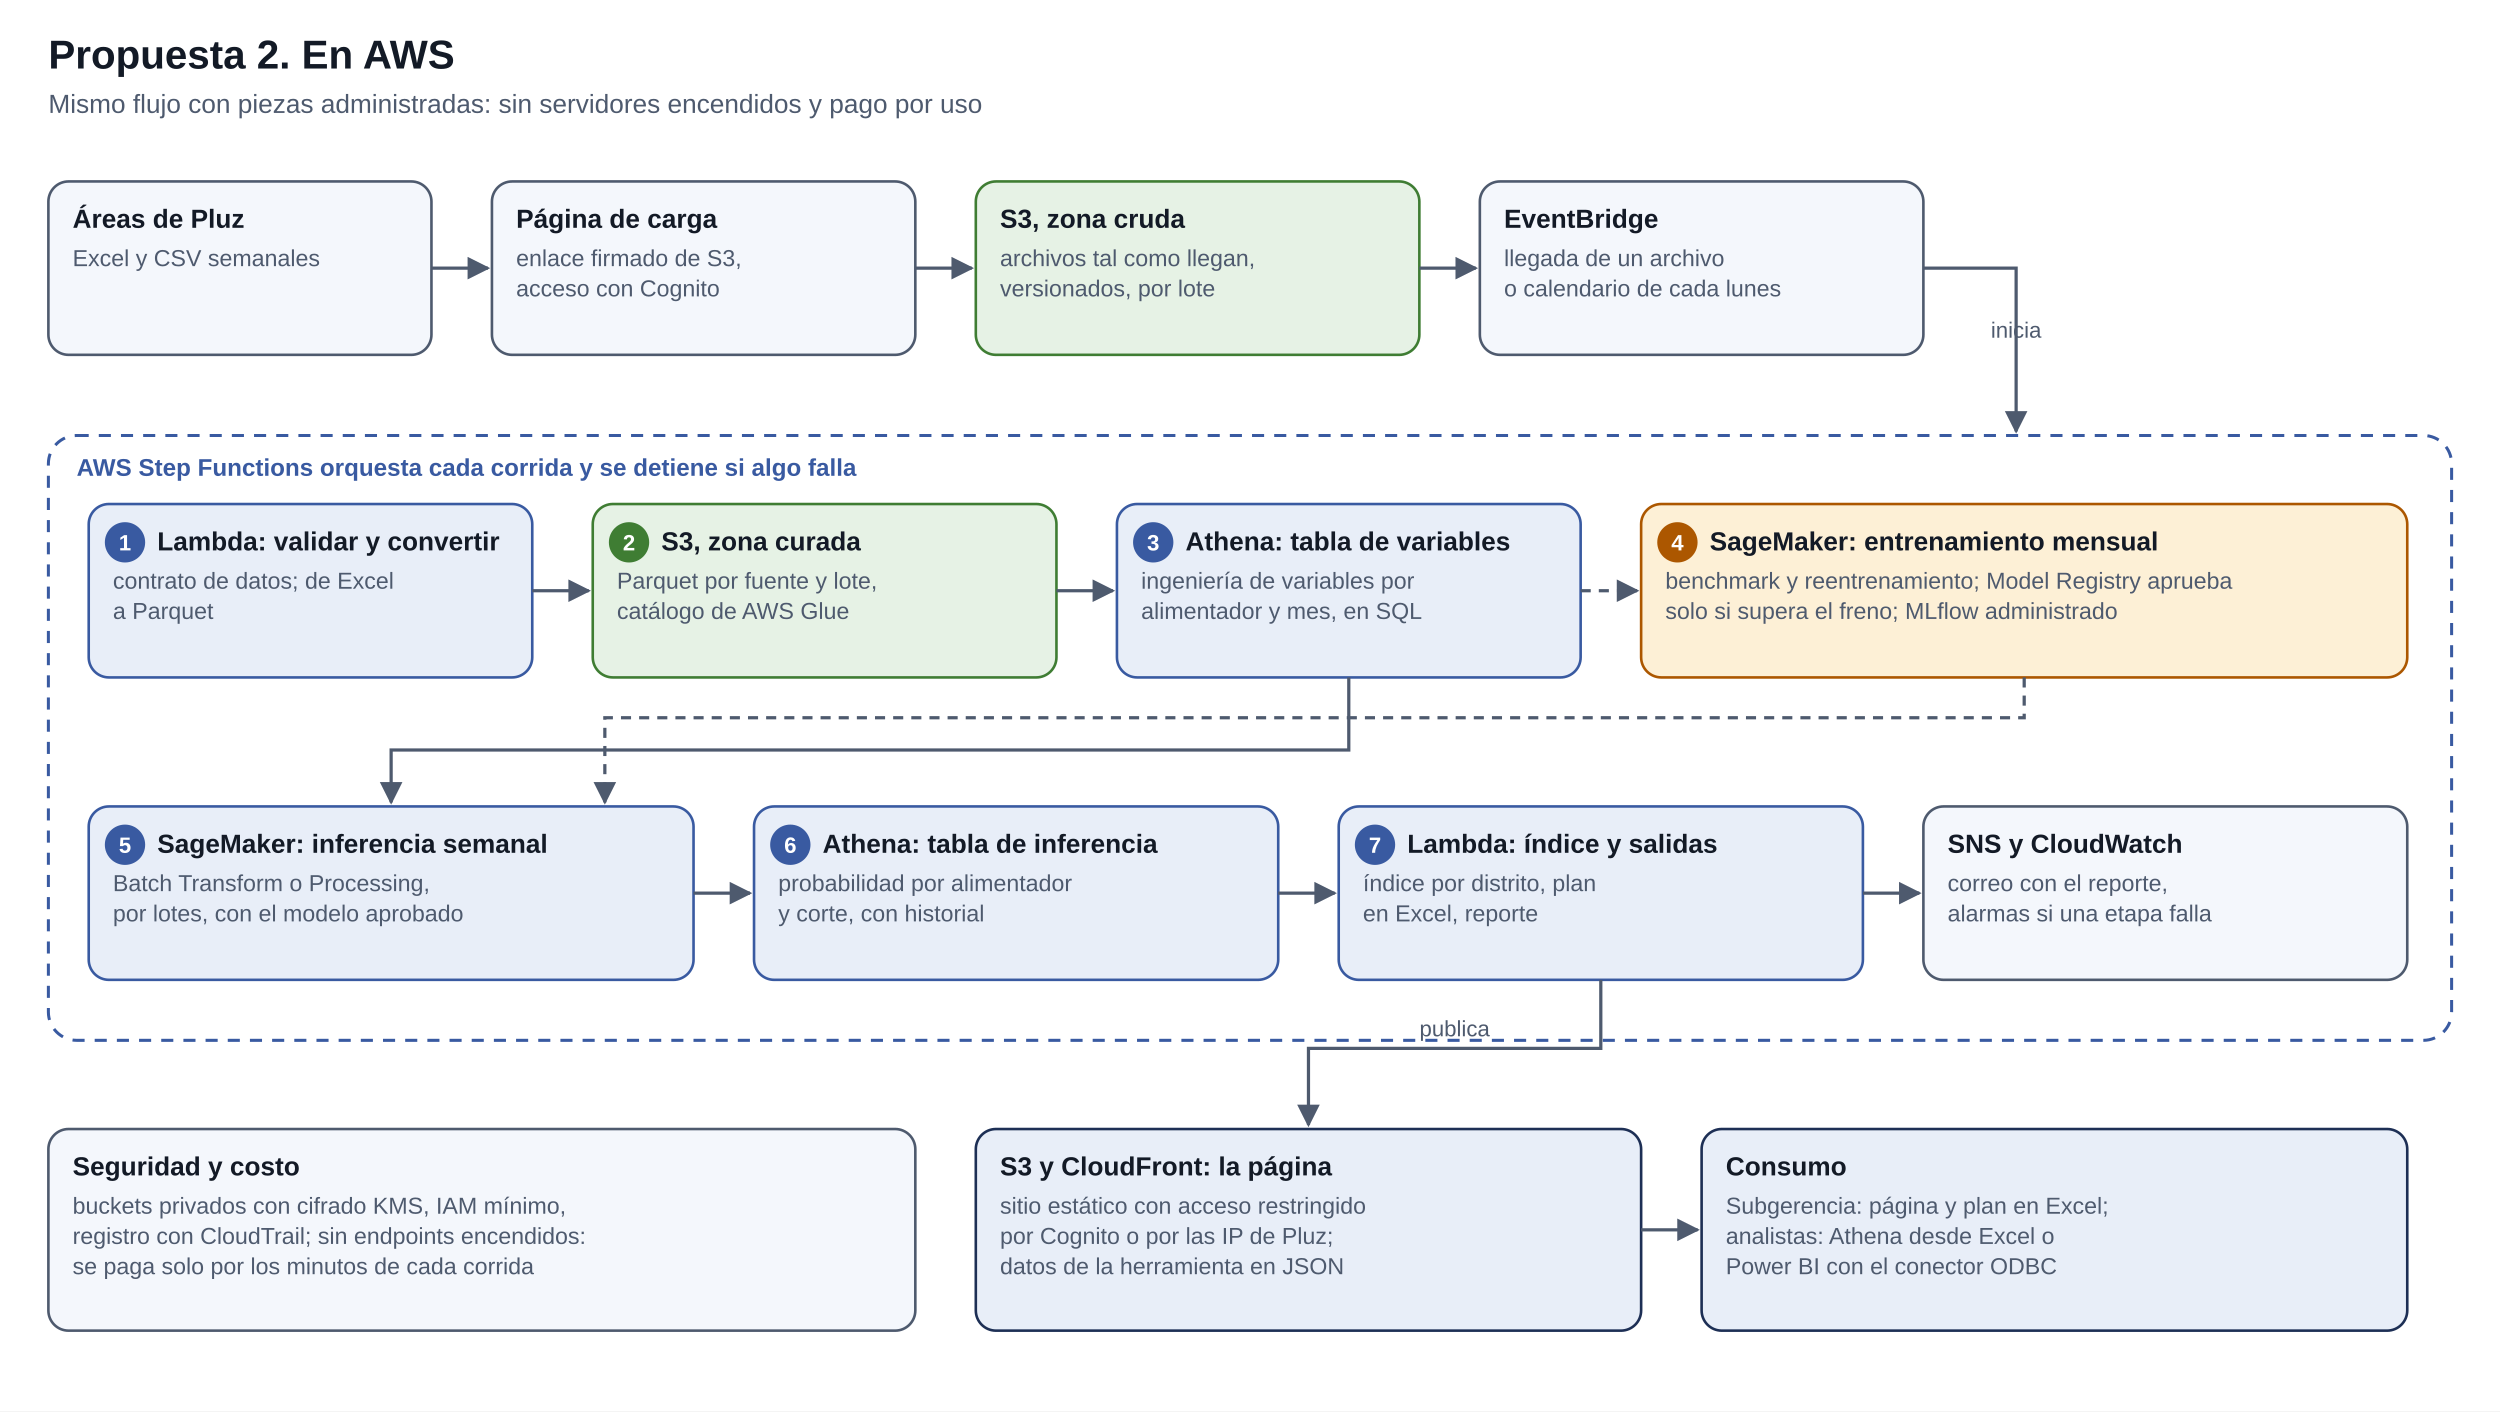
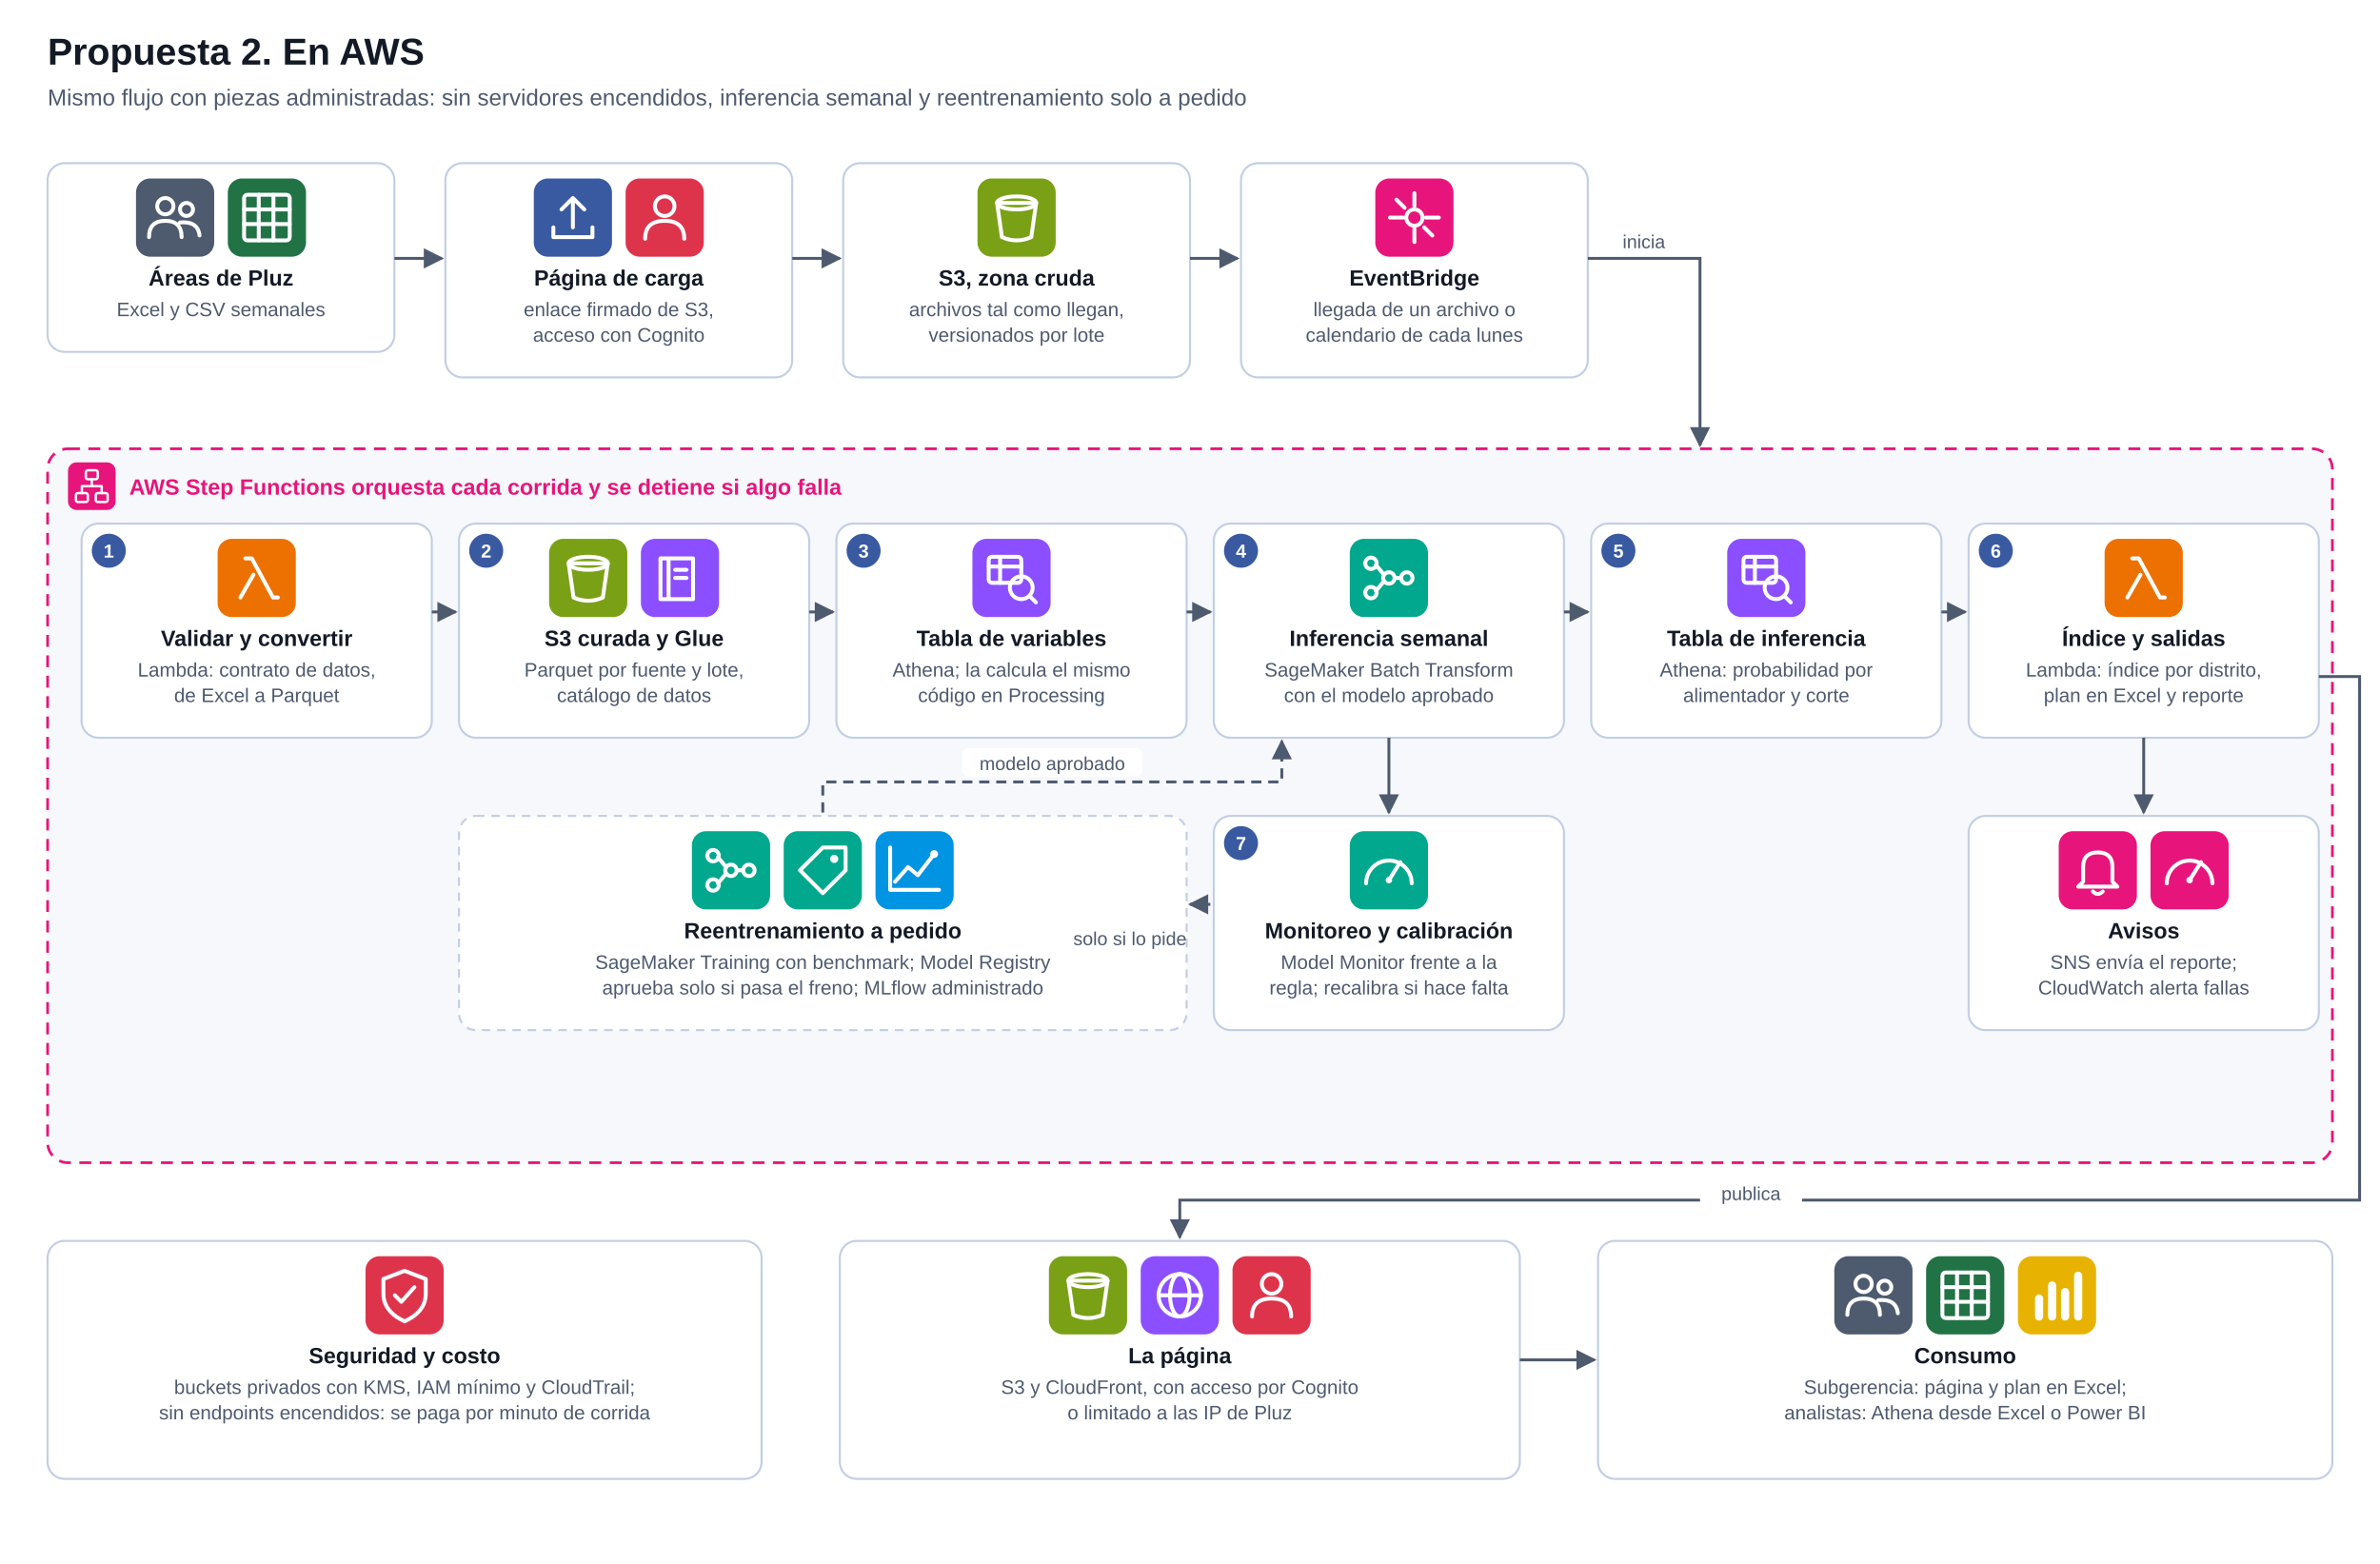
- <svg xmlns="http://www.w3.org/2000/svg" viewBox="0 0 1240 700" width="1240" height="700" font-family="Arial, Helvetica, sans-serif">
+ <svg xmlns="http://www.w3.org/2000/svg" viewBox="0 0 1400 920" width="1400" height="920" font-family="Arial, Helvetica, sans-serif">
  <defs>
    <marker id="punta" viewBox="0 0 10 10" refX="9" refY="5" markerWidth="7" markerHeight="7" orient="auto">
      <path d="M0,0 L10,5 L0,10 z" fill="#4e5a6e" />
    </marker>
  </defs>
-   <rect width="1240" height="700" fill="#ffffff" />
-   <text x="24" y="34" font-size="20" font-weight="700" fill="#131a26">Propuesta 2. En AWS</text>
-   <text x="24" y="56" font-size="13" fill="#4e5a6e">Mismo flujo con piezas administradas: sin servidores encendidos y pago por uso</text>
-   <rect x="24" y="90" width="190" height="86" rx="10" fill="#f4f7fc" stroke="#4e5a6e" stroke-width="1.3" />
-   <text x="36" y="113" font-size="13" font-weight="700" fill="#131a26">Áreas de Pluz</text>
-   <text x="36" y="132" font-size="11.5" fill="#4e5a6e">Excel y CSV semanales</text>
-   <rect x="244" y="90" width="210" height="86" rx="10" fill="#f4f7fc" stroke="#4e5a6e" stroke-width="1.3" />
-   <text x="256" y="113" font-size="13" font-weight="700" fill="#131a26">Página de carga</text>
-   <text x="256" y="132" font-size="11.5" fill="#4e5a6e">enlace firmado de S3,</text>
-   <text x="256" y="147" font-size="11.5" fill="#4e5a6e">acceso con Cognito</text>
-   <rect x="484" y="90" width="220" height="86" rx="10" fill="#e6f2e5" stroke="#3f7d33" stroke-width="1.3" />
-   <text x="496" y="113" font-size="13" font-weight="700" fill="#131a26">S3, zona cruda</text>
-   <text x="496" y="132" font-size="11.5" fill="#4e5a6e">archivos tal como llegan,</text>
-   <text x="496" y="147" font-size="11.5" fill="#4e5a6e">versionados, por lote</text>
-   <rect x="734" y="90" width="220" height="86" rx="10" fill="#f4f7fc" stroke="#4e5a6e" stroke-width="1.3" />
-   <text x="746" y="113" font-size="13" font-weight="700" fill="#131a26">EventBridge</text>
-   <text x="746" y="132" font-size="11.5" fill="#4e5a6e">llegada de un archivo</text>
-   <text x="746" y="147" font-size="11.5" fill="#4e5a6e">o calendario de cada lunes</text>
-   <path d="M214,133 L242,133" fill="none" stroke="#4e5a6e" stroke-width="1.6" marker-end="url(#punta)" />
-   <path d="M454,133 L482,133" fill="none" stroke="#4e5a6e" stroke-width="1.6" marker-end="url(#punta)" />
-   <path d="M704,133 L732,133" fill="none" stroke="#4e5a6e" stroke-width="1.6" marker-end="url(#punta)" />
-   <path d="M954,133 L1000,133 L1000,214" fill="none" stroke="#4e5a6e" stroke-width="1.6" marker-end="url(#punta)" />
-   <text x="1000.0" y="167.5" font-size="11" fill="#4e5a6e" text-anchor="middle" font-style="normal">inicia</text>
-   <rect x="24" y="216" width="1192" height="300" rx="14" fill="none" stroke="#395aa1" stroke-width="1.5" stroke-dasharray="6 5" />
-   <text x="38" y="236" font-size="12" font-weight="700" fill="#395aa1">AWS Step Functions orquesta cada corrida y se detiene si algo falla</text>
-   <rect x="44" y="250" width="220" height="86" rx="10" fill="#e8eef8" stroke="#395aa1" stroke-width="1.3" />
-   <circle cx="62" cy="269" r="10" fill="#395aa1" />
-   <text x="62" y="273" font-size="11" font-weight="700" fill="#fff" text-anchor="middle">1</text>
-   <text x="78" y="273" font-size="13" font-weight="700" fill="#131a26">Lambda: validar y convertir</text>
-   <text x="56" y="292" font-size="11.5" fill="#4e5a6e">contrato de datos; de Excel</text>
-   <text x="56" y="307" font-size="11.5" fill="#4e5a6e">a Parquet</text>
-   <rect x="294" y="250" width="230" height="86" rx="10" fill="#e6f2e5" stroke="#3f7d33" stroke-width="1.3" />
-   <circle cx="312" cy="269" r="10" fill="#3f7d33" />
-   <text x="312" y="273" font-size="11" font-weight="700" fill="#fff" text-anchor="middle">2</text>
-   <text x="328" y="273" font-size="13" font-weight="700" fill="#131a26">S3, zona curada</text>
-   <text x="306" y="292" font-size="11.5" fill="#4e5a6e">Parquet por fuente y lote,</text>
-   <text x="306" y="307" font-size="11.5" fill="#4e5a6e">catálogo de AWS Glue</text>
-   <rect x="554" y="250" width="230" height="86" rx="10" fill="#e8eef8" stroke="#395aa1" stroke-width="1.3" />
-   <circle cx="572" cy="269" r="10" fill="#395aa1" />
-   <text x="572" y="273" font-size="11" font-weight="700" fill="#fff" text-anchor="middle">3</text>
-   <text x="588" y="273" font-size="13" font-weight="700" fill="#131a26">Athena: tabla de variables</text>
-   <text x="566" y="292" font-size="11.5" fill="#4e5a6e">ingeniería de variables por</text>
-   <text x="566" y="307" font-size="11.5" fill="#4e5a6e">alimentador y mes, en SQL</text>
-   <rect x="814" y="250" width="380" height="86" rx="10" fill="#fdf0d6" stroke="#ac5700" stroke-width="1.3" />
-   <circle cx="832" cy="269" r="10" fill="#ac5700" />
-   <text x="832" y="273" font-size="11" font-weight="700" fill="#fff" text-anchor="middle">4</text>
-   <text x="848" y="273" font-size="13" font-weight="700" fill="#131a26">SageMaker: entrenamiento mensual</text>
-   <text x="826" y="292" font-size="11.5" fill="#4e5a6e">benchmark y reentrenamiento; Model Registry aprueba</text>
-   <text x="826" y="307" font-size="11.5" fill="#4e5a6e">solo si supera el freno; MLflow administrado</text>
-   <rect x="44" y="400" width="300" height="86" rx="10" fill="#e8eef8" stroke="#395aa1" stroke-width="1.3" />
-   <circle cx="62" cy="419" r="10" fill="#395aa1" />
-   <text x="62" y="423" font-size="11" font-weight="700" fill="#fff" text-anchor="middle">5</text>
-   <text x="78" y="423" font-size="13" font-weight="700" fill="#131a26">SageMaker: inferencia semanal</text>
-   <text x="56" y="442" font-size="11.5" fill="#4e5a6e">Batch Transform o Processing,</text>
-   <text x="56" y="457" font-size="11.5" fill="#4e5a6e">por lotes, con el modelo aprobado</text>
-   <rect x="374" y="400" width="260" height="86" rx="10" fill="#e8eef8" stroke="#395aa1" stroke-width="1.3" />
-   <circle cx="392" cy="419" r="10" fill="#395aa1" />
-   <text x="392" y="423" font-size="11" font-weight="700" fill="#fff" text-anchor="middle">6</text>
-   <text x="408" y="423" font-size="13" font-weight="700" fill="#131a26">Athena: tabla de inferencia</text>
-   <text x="386" y="442" font-size="11.5" fill="#4e5a6e">probabilidad por alimentador</text>
-   <text x="386" y="457" font-size="11.5" fill="#4e5a6e">y corte, con historial</text>
-   <rect x="664" y="400" width="260" height="86" rx="10" fill="#e8eef8" stroke="#395aa1" stroke-width="1.3" />
-   <circle cx="682" cy="419" r="10" fill="#395aa1" />
-   <text x="682" y="423" font-size="11" font-weight="700" fill="#fff" text-anchor="middle">7</text>
-   <text x="698" y="423" font-size="13" font-weight="700" fill="#131a26">Lambda: índice y salidas</text>
-   <text x="676" y="442" font-size="11.5" fill="#4e5a6e">índice por distrito, plan</text>
-   <text x="676" y="457" font-size="11.5" fill="#4e5a6e">en Excel, reporte</text>
-   <rect x="954" y="400" width="240" height="86" rx="10" fill="#f4f7fc" stroke="#4e5a6e" stroke-width="1.3" />
-   <text x="966" y="423" font-size="13" font-weight="700" fill="#131a26">SNS y CloudWatch</text>
-   <text x="966" y="442" font-size="11.5" fill="#4e5a6e">correo con el reporte,</text>
-   <text x="966" y="457" font-size="11.5" fill="#4e5a6e">alarmas si una etapa falla</text>
-   <path d="M264,293 L292,293" fill="none" stroke="#4e5a6e" stroke-width="1.6" marker-end="url(#punta)" />
-   <path d="M524,293 L552,293" fill="none" stroke="#4e5a6e" stroke-width="1.6" marker-end="url(#punta)" />
-   <path d="M784,293 L812,293" fill="none" stroke="#4e5a6e" stroke-width="1.6" stroke-dasharray="5 4" marker-end="url(#punta)" />
-   <path d="M669,336 L669,372 L194,372 L194,398" fill="none" stroke="#4e5a6e" stroke-width="1.6" marker-end="url(#punta)" />
-   <path d="M1004,336 L1004,356 L300,356 L300,398" fill="none" stroke="#4e5a6e" stroke-width="1.6" stroke-dasharray="5 4" marker-end="url(#punta)" />
-   <path d="M344,443 L372,443" fill="none" stroke="#4e5a6e" stroke-width="1.6" marker-end="url(#punta)" />
-   <path d="M634,443 L662,443" fill="none" stroke="#4e5a6e" stroke-width="1.6" marker-end="url(#punta)" />
-   <path d="M924,443 L952,443" fill="none" stroke="#4e5a6e" stroke-width="1.6" marker-end="url(#punta)" />
-   <rect x="484" y="560" width="330" height="100" rx="10" fill="#e8eef8" stroke="#1d2f55" stroke-width="1.3" />
-   <text x="496" y="583" font-size="13" font-weight="700" fill="#131a26">S3 y CloudFront: la página</text>
-   <text x="496" y="602" font-size="11.5" fill="#4e5a6e">sitio estático con acceso restringido</text>
-   <text x="496" y="617" font-size="11.5" fill="#4e5a6e">por Cognito o por las IP de Pluz;</text>
-   <text x="496" y="632" font-size="11.5" fill="#4e5a6e">datos de la herramienta en JSON</text>
-   <rect x="844" y="560" width="350" height="100" rx="10" fill="#e8eef8" stroke="#1d2f55" stroke-width="1.3" />
-   <text x="856" y="583" font-size="13" font-weight="700" fill="#131a26">Consumo</text>
-   <text x="856" y="602" font-size="11.5" fill="#4e5a6e">Subgerencia: página y plan en Excel;</text>
-   <text x="856" y="617" font-size="11.5" fill="#4e5a6e">analistas: Athena desde Excel o</text>
-   <text x="856" y="632" font-size="11.5" fill="#4e5a6e">Power BI con el conector ODBC</text>
-   <rect x="24" y="560" width="430" height="100" rx="10" fill="#f4f7fc" stroke="#4e5a6e" stroke-width="1.3" />
-   <text x="36" y="583" font-size="13" font-weight="700" fill="#131a26">Seguridad y costo</text>
-   <text x="36" y="602" font-size="11.5" fill="#4e5a6e">buckets privados con cifrado KMS, IAM mínimo,</text>
-   <text x="36" y="617" font-size="11.5" fill="#4e5a6e">registro con CloudTrail; sin endpoints encendidos:</text>
-   <text x="36" y="632" font-size="11.5" fill="#4e5a6e">se paga solo por los minutos de cada corrida</text>
-   <path d="M794,486 L794,520 L649,520 L649,558" fill="none" stroke="#4e5a6e" stroke-width="1.6" marker-end="url(#punta)" />
-   <text x="721.5" y="514.0" font-size="11" fill="#4e5a6e" text-anchor="middle" font-style="normal">publica</text>
-   <path d="M814,610 L842,610" fill="none" stroke="#4e5a6e" stroke-width="1.6" marker-end="url(#punta)" />
+   <rect width="1400" height="920" fill="#ffffff" />
+   <text x="28" y="38" font-size="22" font-weight="700" fill="#131a26">Propuesta 2. En AWS</text>
+   <text x="28" y="62" font-size="13.5" fill="#4e5a6e">Mismo flujo con piezas administradas: sin servidores encendidos, inferencia semanal y reentrenamiento solo a pedido</text>
+   <rect x="28" y="96" width="204" height="111" rx="10" fill="#fff" stroke="#c2cee2" stroke-width="1.2" />
+   <g transform="translate(80.0,105.0)">
+     <rect width="46" height="46" rx="8.28" fill="#4e5a6e" />
+     <g transform="scale(0.9583333)">
+       <circle cx="18" cy="17" r="5" fill="none" stroke="#fff" stroke-width="2.4" stroke-linecap="round" stroke-linejoin="round" />
+       <circle cx="31" cy="19" r="4" fill="none" stroke="#fff" stroke-width="2.4" stroke-linecap="round" stroke-linejoin="round" />
+       <path d="M8 36 Q8 26 18 26 Q28 26 28 36 M27 27 Q38 26 39 35" fill="none" stroke="#fff" stroke-width="2.4" stroke-linecap="round" stroke-linejoin="round" />
+     </g>
+   </g>
+   <g transform="translate(134.0,105.0)">
+     <rect width="46" height="46" rx="8.28" fill="#217346" />
+     <g transform="scale(0.9583333)">
+       <rect x="10" y="10" width="28" height="28" rx="2" fill="none" stroke="#fff" stroke-width="2.4" stroke-linecap="round" stroke-linejoin="round" />
+       <path d="M10 19 H38 M10 28 H38 M19 10 V38 M28 10 V38" fill="none" stroke="#fff" stroke-width="2.4" stroke-linecap="round" stroke-linejoin="round" />
+     </g>
+   </g>
+   <text x="130.0" y="168" font-size="13" font-weight="700" fill="#131a26" text-anchor="middle">Áreas de Pluz</text>
+   <text x="130.0" y="186" font-size="11.5" fill="#4e5a6e" text-anchor="middle">Excel y CSV semanales</text>
+   <rect x="262" y="96" width="204" height="126" rx="10" fill="#fff" stroke="#c2cee2" stroke-width="1.2" />
+   <g transform="translate(314.0,105.0)">
+     <rect width="46" height="46" rx="8.28" fill="#395aa1" />
+     <g transform="scale(0.9583333)">
+       <path d="M12 30 V36 H36 V30 M24 30 V12 M17 19 L24 12 L31 19" fill="none" stroke="#fff" stroke-width="2.4" stroke-linecap="round" stroke-linejoin="round" />
+     </g>
+   </g>
+   <g transform="translate(368.0,105.0)">
+     <rect width="46" height="46" rx="8.28" fill="#DD344C" />
+     <g transform="scale(0.9583333)">
+       <circle cx="24" cy="17" r="6" fill="none" stroke="#fff" stroke-width="2.4" stroke-linecap="round" stroke-linejoin="round" />
+       <path d="M12 37 Q12 26 24 26 Q36 26 36 37" fill="none" stroke="#fff" stroke-width="2.4" stroke-linecap="round" stroke-linejoin="round" />
+     </g>
+   </g>
+   <text x="364.0" y="168" font-size="13" font-weight="700" fill="#131a26" text-anchor="middle">Página de carga</text>
+   <text x="364.0" y="186" font-size="11.5" fill="#4e5a6e" text-anchor="middle">enlace firmado de S3,</text>
+   <text x="364.0" y="201" font-size="11.5" fill="#4e5a6e" text-anchor="middle">acceso con Cognito</text>
+   <rect x="496" y="96" width="204" height="126" rx="10" fill="#fff" stroke="#c2cee2" stroke-width="1.2" />
+   <g transform="translate(575.0,105.0)">
+     <rect width="46" height="46" rx="8.28" fill="#7AA116" />
+     <g transform="scale(0.9583333)">
+       <path d="M12 15 L36 15 L33 36 Q24 40 15 36 Z" fill="none" stroke="#fff" stroke-width="2.4" stroke-linecap="round" stroke-linejoin="round" />
+       <ellipse cx="24" cy="15" rx="12" ry="4" fill="none" stroke="#fff" stroke-width="2.4" stroke-linecap="round" stroke-linejoin="round" />
+     </g>
+   </g>
+   <text x="598.0" y="168" font-size="13" font-weight="700" fill="#131a26" text-anchor="middle">S3, zona cruda</text>
+   <text x="598.0" y="186" font-size="11.5" fill="#4e5a6e" text-anchor="middle">archivos tal como llegan,</text>
+   <text x="598.0" y="201" font-size="11.5" fill="#4e5a6e" text-anchor="middle">versionados por lote</text>
+   <rect x="730" y="96" width="204" height="126" rx="10" fill="#fff" stroke="#c2cee2" stroke-width="1.2" />
+   <g transform="translate(809.0,105.0)">
+     <rect width="46" height="46" rx="8.28" fill="#E7157B" />
+     <g transform="scale(0.9583333)">
+       <circle cx="24" cy="24" r="5" fill="none" stroke="#fff" stroke-width="2.4" stroke-linecap="round" stroke-linejoin="round" />
+       <path d="M24 9 V17 M24 31 V39 M9 24 H17 M31 24 H39 M13 13 L18 18 M35 35 L30 30" fill="none" stroke="#fff" stroke-width="2.4" stroke-linecap="round" stroke-linejoin="round" />
+     </g>
+   </g>
+   <text x="832.0" y="168" font-size="13" font-weight="700" fill="#131a26" text-anchor="middle">EventBridge</text>
+   <text x="832.0" y="186" font-size="11.5" fill="#4e5a6e" text-anchor="middle">llegada de un archivo o</text>
+   <text x="832.0" y="201" font-size="11.5" fill="#4e5a6e" text-anchor="middle">calendario de cada lunes</text>
+   <path d="M232,152 L260,152" fill="none" stroke="#4e5a6e" stroke-width="1.7" marker-end="url(#punta)" />
+   <path d="M466,152 L494,152" fill="none" stroke="#4e5a6e" stroke-width="1.7" marker-end="url(#punta)" />
+   <path d="M700,152 L728,152" fill="none" stroke="#4e5a6e" stroke-width="1.7" marker-end="url(#punta)" />
+   <path d="M934,152 L1000,152 L1000,262" fill="none" stroke="#4e5a6e" stroke-width="1.7" marker-end="url(#punta)" />
+   <rect x="942.8" y="133.0" width="48.4" height="17" rx="4" fill="#fff" />
+   <text x="967.0" y="146.0" font-size="11" fill="#4e5a6e" text-anchor="middle">inicia</text>
+   <rect x="28" y="264" width="1344" height="420" rx="12" fill="#f6f8fc" stroke="#E7157B" stroke-width="1.6" stroke-dasharray="7 5" />
+   <g transform="translate(40.0,272.0)">
+     <rect width="28" height="28" rx="5.04" fill="#E7157B" />
+     <g transform="scale(0.5833333)">
+       <rect x="18" y="8" width="12" height="9" rx="2" fill="none" stroke="#fff" stroke-width="2.4" stroke-linecap="round" stroke-linejoin="round" />
+       <rect x="8" y="31" width="12" height="9" rx="2" fill="none" stroke="#fff" stroke-width="2.4" stroke-linecap="round" stroke-linejoin="round" />
+       <rect x="28" y="31" width="12" height="9" rx="2" fill="none" stroke="#fff" stroke-width="2.4" stroke-linecap="round" stroke-linejoin="round" />
+       <path d="M24 17 V24 H14 V31 M24 24 H34 V31" fill="none" stroke="#fff" stroke-width="2.4" stroke-linecap="round" stroke-linejoin="round" />
+     </g>
+   </g>
+   <text x="76" y="291" font-size="13" font-weight="700" fill="#E7157B">AWS Step Functions orquesta cada corrida y se detiene si algo falla</text>
+   <rect x="48" y="308" width="206" height="126" rx="10" fill="#fff" stroke="#c2cee2" stroke-width="1.2" />
+   <g transform="translate(128.0,317.0)">
+     <rect width="46" height="46" rx="8.28" fill="#ED7100" />
+     <g transform="scale(0.9583333)">
+       <path d="M14 36 L22 22 M17 12 L21 12 L34 36 L37 36" fill="none" stroke="#fff" stroke-width="2.4" stroke-linecap="round" stroke-linejoin="round" />
+     </g>
+   </g>
+   <circle cx="64" cy="324" r="10" fill="#395aa1" />
+   <text x="64" y="328" font-size="11" font-weight="700" fill="#fff" text-anchor="middle">1</text>
+   <text x="151.0" y="380" font-size="13" font-weight="700" fill="#131a26" text-anchor="middle">Validar y convertir</text>
+   <text x="151.0" y="398" font-size="11.5" fill="#4e5a6e" text-anchor="middle">Lambda: contrato de datos,</text>
+   <text x="151.0" y="413" font-size="11.5" fill="#4e5a6e" text-anchor="middle">de Excel a Parquet</text>
+   <rect x="270" y="308" width="206" height="126" rx="10" fill="#fff" stroke="#c2cee2" stroke-width="1.2" />
+   <g transform="translate(323.0,317.0)">
+     <rect width="46" height="46" rx="8.28" fill="#7AA116" />
+     <g transform="scale(0.9583333)">
+       <path d="M12 15 L36 15 L33 36 Q24 40 15 36 Z" fill="none" stroke="#fff" stroke-width="2.4" stroke-linecap="round" stroke-linejoin="round" />
+       <ellipse cx="24" cy="15" rx="12" ry="4" fill="none" stroke="#fff" stroke-width="2.4" stroke-linecap="round" stroke-linejoin="round" />
+     </g>
+   </g>
+   <g transform="translate(377.0,317.0)">
+     <rect width="46" height="46" rx="8.28" fill="#8C4FFF" />
+     <g transform="scale(0.9583333)">
+       <path d="M12 12 H32 V37 H12 Z M17 12 V37 M21 19 H28 M21 24 H28" fill="none" stroke="#fff" stroke-width="2.4" stroke-linecap="round" stroke-linejoin="round" />
+     </g>
+   </g>
+   <circle cx="286" cy="324" r="10" fill="#395aa1" />
+   <text x="286" y="328" font-size="11" font-weight="700" fill="#fff" text-anchor="middle">2</text>
+   <text x="373.0" y="380" font-size="13" font-weight="700" fill="#131a26" text-anchor="middle">S3 curada y Glue</text>
+   <text x="373.0" y="398" font-size="11.5" fill="#4e5a6e" text-anchor="middle">Parquet por fuente y lote,</text>
+   <text x="373.0" y="413" font-size="11.5" fill="#4e5a6e" text-anchor="middle">catálogo de datos</text>
+   <rect x="492" y="308" width="206" height="126" rx="10" fill="#fff" stroke="#c2cee2" stroke-width="1.2" />
+   <g transform="translate(572.0,317.0)">
+     <rect width="46" height="46" rx="8.28" fill="#8C4FFF" />
+     <g transform="scale(0.9583333)">
+       <rect x="10" y="11" width="20" height="16" rx="2" fill="none" stroke="#fff" stroke-width="2.4" stroke-linecap="round" stroke-linejoin="round" />
+       <path d="M10 17 H30 M17 11 V27" fill="none" stroke="#fff" stroke-width="2.4" stroke-linecap="round" stroke-linejoin="round" />
+       <circle cx="30" cy="30" r="7" fill="none" stroke="#fff" stroke-width="2.4" stroke-linecap="round" stroke-linejoin="round" />
+       <path d="M35 35 L39 39" fill="none" stroke="#fff" stroke-width="2.4" stroke-linecap="round" stroke-linejoin="round" />
+     </g>
+   </g>
+   <circle cx="508" cy="324" r="10" fill="#395aa1" />
+   <text x="508" y="328" font-size="11" font-weight="700" fill="#fff" text-anchor="middle">3</text>
+   <text x="595.0" y="380" font-size="13" font-weight="700" fill="#131a26" text-anchor="middle">Tabla de variables</text>
+   <text x="595.0" y="398" font-size="11.5" fill="#4e5a6e" text-anchor="middle">Athena; la calcula el mismo</text>
+   <text x="595.0" y="413" font-size="11.5" fill="#4e5a6e" text-anchor="middle">código en Processing</text>
+   <rect x="714" y="308" width="206" height="126" rx="10" fill="#fff" stroke="#c2cee2" stroke-width="1.2" />
+   <g transform="translate(794.0,317.0)">
+     <rect width="46" height="46" rx="8.28" fill="#01A88D" />
+     <g transform="scale(0.9583333)">
+       <circle cx="13" cy="15" r="3.5" fill="none" stroke="#fff" stroke-width="2.4" stroke-linecap="round" stroke-linejoin="round" />
+       <circle cx="13" cy="33" r="3.5" fill="none" stroke="#fff" stroke-width="2.4" stroke-linecap="round" stroke-linejoin="round" />
+       <circle cx="35" cy="24" r="3.5" fill="none" stroke="#fff" stroke-width="2.4" stroke-linecap="round" stroke-linejoin="round" />
+       <circle cx="24" cy="24" r="3.5" fill="none" stroke="#fff" stroke-width="2.4" stroke-linecap="round" stroke-linejoin="round" />
+       <path d="M16 16 L21 22 M16 32 L21 26 M27.5 24 H31.5" fill="none" stroke="#fff" stroke-width="2.4" stroke-linecap="round" stroke-linejoin="round" />
+     </g>
+   </g>
+   <circle cx="730" cy="324" r="10" fill="#395aa1" />
+   <text x="730" y="328" font-size="11" font-weight="700" fill="#fff" text-anchor="middle">4</text>
+   <text x="817.0" y="380" font-size="13" font-weight="700" fill="#131a26" text-anchor="middle">Inferencia semanal</text>
+   <text x="817.0" y="398" font-size="11.5" fill="#4e5a6e" text-anchor="middle">SageMaker Batch Transform</text>
+   <text x="817.0" y="413" font-size="11.5" fill="#4e5a6e" text-anchor="middle">con el modelo aprobado</text>
+   <rect x="936" y="308" width="206" height="126" rx="10" fill="#fff" stroke="#c2cee2" stroke-width="1.2" />
+   <g transform="translate(1016.0,317.0)">
+     <rect width="46" height="46" rx="8.28" fill="#8C4FFF" />
+     <g transform="scale(0.9583333)">
+       <rect x="10" y="11" width="20" height="16" rx="2" fill="none" stroke="#fff" stroke-width="2.4" stroke-linecap="round" stroke-linejoin="round" />
+       <path d="M10 17 H30 M17 11 V27" fill="none" stroke="#fff" stroke-width="2.4" stroke-linecap="round" stroke-linejoin="round" />
+       <circle cx="30" cy="30" r="7" fill="none" stroke="#fff" stroke-width="2.4" stroke-linecap="round" stroke-linejoin="round" />
+       <path d="M35 35 L39 39" fill="none" stroke="#fff" stroke-width="2.4" stroke-linecap="round" stroke-linejoin="round" />
+     </g>
+   </g>
+   <circle cx="952" cy="324" r="10" fill="#395aa1" />
+   <text x="952" y="328" font-size="11" font-weight="700" fill="#fff" text-anchor="middle">5</text>
+   <text x="1039.0" y="380" font-size="13" font-weight="700" fill="#131a26" text-anchor="middle">Tabla de inferencia</text>
+   <text x="1039.0" y="398" font-size="11.5" fill="#4e5a6e" text-anchor="middle">Athena: probabilidad por</text>
+   <text x="1039.0" y="413" font-size="11.5" fill="#4e5a6e" text-anchor="middle">alimentador y corte</text>
+   <rect x="1158" y="308" width="206" height="126" rx="10" fill="#fff" stroke="#c2cee2" stroke-width="1.2" />
+   <g transform="translate(1238.0,317.0)">
+     <rect width="46" height="46" rx="8.28" fill="#ED7100" />
+     <g transform="scale(0.9583333)">
+       <path d="M14 36 L22 22 M17 12 L21 12 L34 36 L37 36" fill="none" stroke="#fff" stroke-width="2.4" stroke-linecap="round" stroke-linejoin="round" />
+     </g>
+   </g>
+   <circle cx="1174" cy="324" r="10" fill="#395aa1" />
+   <text x="1174" y="328" font-size="11" font-weight="700" fill="#fff" text-anchor="middle">6</text>
+   <text x="1261.0" y="380" font-size="13" font-weight="700" fill="#131a26" text-anchor="middle">Índice y salidas</text>
+   <text x="1261.0" y="398" font-size="11.5" fill="#4e5a6e" text-anchor="middle">Lambda: índice por distrito,</text>
+   <text x="1261.0" y="413" font-size="11.5" fill="#4e5a6e" text-anchor="middle">plan en Excel y reporte</text>
+   <path d="M254,360 L268,360" fill="none" stroke="#4e5a6e" stroke-width="1.7" marker-end="url(#punta)" />
+   <path d="M476,360 L490,360" fill="none" stroke="#4e5a6e" stroke-width="1.7" marker-end="url(#punta)" />
+   <path d="M698,360 L712,360" fill="none" stroke="#4e5a6e" stroke-width="1.7" marker-end="url(#punta)" />
+   <path d="M920,360 L934,360" fill="none" stroke="#4e5a6e" stroke-width="1.7" marker-end="url(#punta)" />
+   <path d="M1142,360 L1156,360" fill="none" stroke="#4e5a6e" stroke-width="1.7" marker-end="url(#punta)" />
+   <rect x="714" y="480" width="206" height="126" rx="10" fill="#fff" stroke="#c2cee2" stroke-width="1.2" />
+   <g transform="translate(794.0,489.0)">
+     <rect width="46" height="46" rx="8.28" fill="#01A88D" />
+     <g transform="scale(0.9583333)">
+       <path d="M10 32 A14 14 0 1 1 38 32" fill="none" stroke="#fff" stroke-width="2.4" stroke-linecap="round" stroke-linejoin="round" />
+       <path d="M24 30 L31 19" fill="none" stroke="#fff" stroke-width="2.4" stroke-linecap="round" stroke-linejoin="round" />
+       <circle cx="24" cy="30" r="2" fill="#fff" />
+     </g>
+   </g>
+   <circle cx="730" cy="496" r="10" fill="#395aa1" />
+   <text x="730" y="500" font-size="11" font-weight="700" fill="#fff" text-anchor="middle">7</text>
+   <text x="817.0" y="552" font-size="13" font-weight="700" fill="#131a26" text-anchor="middle">Monitoreo y calibración</text>
+   <text x="817.0" y="570" font-size="11.5" fill="#4e5a6e" text-anchor="middle">Model Monitor frente a la</text>
+   <text x="817.0" y="585" font-size="11.5" fill="#4e5a6e" text-anchor="middle">regla; recalibra si hace falta</text>
+   <rect x="270" y="480" width="428" height="126" rx="10" fill="#fff" stroke="#c2cee2" stroke-width="1.2" stroke-dasharray="5 4" />
+   <g transform="translate(407.0,489.0)">
+     <rect width="46" height="46" rx="8.28" fill="#01A88D" />
+     <g transform="scale(0.9583333)">
+       <circle cx="13" cy="15" r="3.5" fill="none" stroke="#fff" stroke-width="2.4" stroke-linecap="round" stroke-linejoin="round" />
+       <circle cx="13" cy="33" r="3.5" fill="none" stroke="#fff" stroke-width="2.4" stroke-linecap="round" stroke-linejoin="round" />
+       <circle cx="35" cy="24" r="3.5" fill="none" stroke="#fff" stroke-width="2.4" stroke-linecap="round" stroke-linejoin="round" />
+       <circle cx="24" cy="24" r="3.5" fill="none" stroke="#fff" stroke-width="2.4" stroke-linecap="round" stroke-linejoin="round" />
+       <path d="M16 16 L21 22 M16 32 L21 26 M27.5 24 H31.5" fill="none" stroke="#fff" stroke-width="2.4" stroke-linecap="round" stroke-linejoin="round" />
+     </g>
+   </g>
+   <g transform="translate(461.0,489.0)">
+     <rect width="46" height="46" rx="8.28" fill="#01A88D" />
+     <g transform="scale(0.9583333)">
+       <path d="M10 24 L24 10 H38 V24 L24 38 Z" fill="none" stroke="#fff" stroke-width="2.4" stroke-linecap="round" stroke-linejoin="round" />
+       <circle cx="31" cy="17" r="2.5" fill="#fff" />
+     </g>
+   </g>
+   <g transform="translate(515.0,489.0)">
+     <rect width="46" height="46" rx="8.28" fill="#0194E2" />
+     <g transform="scale(0.9583333)">
+       <path d="M9 36 H39 M9 36 V10" fill="none" stroke="#fff" stroke-width="2.4" stroke-linecap="round" stroke-linejoin="round" />
+       <path d="M12 31 L20 22 L26 27 L36 14" fill="none" stroke="#fff" stroke-width="2.4" stroke-linecap="round" stroke-linejoin="round" />
+       <circle cx="36" cy="14" r="2.4" fill="#fff" />
+     </g>
+   </g>
+   <text x="484.0" y="552" font-size="13" font-weight="700" fill="#131a26" text-anchor="middle">Reentrenamiento a pedido</text>
+   <text x="484.0" y="570" font-size="11.5" fill="#4e5a6e" text-anchor="middle">SageMaker Training con benchmark; Model Registry</text>
+   <text x="484.0" y="585" font-size="11.5" fill="#4e5a6e" text-anchor="middle">aprueba solo si pasa el freno; MLflow administrado</text>
+   <rect x="1158" y="480" width="206" height="126" rx="10" fill="#fff" stroke="#c2cee2" stroke-width="1.2" />
+   <g transform="translate(1211.0,489.0)">
+     <rect width="46" height="46" rx="8.28" fill="#E7157B" />
+     <g transform="scale(0.9583333)">
+       <path d="M15 31 V22 Q15 13 24 13 Q33 13 33 22 V31 L36 34 H12 Z M21 37 Q24 40 27 37" fill="none" stroke="#fff" stroke-width="2.4" stroke-linecap="round" stroke-linejoin="round" />
+     </g>
+   </g>
+   <g transform="translate(1265.0,489.0)">
+     <rect width="46" height="46" rx="8.28" fill="#E7157B" />
+     <g transform="scale(0.9583333)">
+       <path d="M10 32 A14 14 0 1 1 38 32" fill="none" stroke="#fff" stroke-width="2.4" stroke-linecap="round" stroke-linejoin="round" />
+       <path d="M24 30 L31 19" fill="none" stroke="#fff" stroke-width="2.4" stroke-linecap="round" stroke-linejoin="round" />
+       <circle cx="24" cy="30" r="2" fill="#fff" />
+     </g>
+   </g>
+   <text x="1261.0" y="552" font-size="13" font-weight="700" fill="#131a26" text-anchor="middle">Avisos</text>
+   <text x="1261.0" y="570" font-size="11.5" fill="#4e5a6e" text-anchor="middle">SNS envía el reporte;</text>
+   <text x="1261.0" y="585" font-size="11.5" fill="#4e5a6e" text-anchor="middle">CloudWatch alerta fallas</text>
+   <path d="M817.0,434 L817.0,478" fill="none" stroke="#4e5a6e" stroke-width="1.7" marker-end="url(#punta)" />
+   <path d="M712,532 L700,532" fill="none" stroke="#4e5a6e" stroke-width="1.7" stroke-dasharray="6 4" marker-end="url(#punta)" />
+   <text x="698" y="556" font-size="11" fill="#4e5a6e" text-anchor="end">solo si lo pide</text>
+   <path d="M484,478 L484,460 L754,460 L754,436" fill="none" stroke="#4e5a6e" stroke-width="1.7" stroke-dasharray="6 4" marker-end="url(#punta)" />
+   <rect x="566.0" y="440.0" width="106.0" height="17" rx="4" fill="#fff" />
+   <text x="619.0" y="453.0" font-size="11" fill="#4e5a6e" text-anchor="middle">modelo aprobado</text>
+   <path d="M1261.0,434 L1261.0,478" fill="none" stroke="#4e5a6e" stroke-width="1.7" marker-end="url(#punta)" />
+   <rect x="28" y="730" width="420" height="140" rx="10" fill="#fff" stroke="#c2cee2" stroke-width="1.2" />
+   <g transform="translate(215.0,739.0)">
+     <rect width="46" height="46" rx="8.28" fill="#DD344C" />
+     <g transform="scale(0.9583333)">
+       <path d="M24 9 L37 14 V23 Q37 34 24 40 Q11 34 11 23 V14 Z M18 24 L22 28 L30 19" fill="none" stroke="#fff" stroke-width="2.4" stroke-linecap="round" stroke-linejoin="round" />
+     </g>
+   </g>
+   <text x="238.0" y="802" font-size="13" font-weight="700" fill="#131a26" text-anchor="middle">Seguridad y costo</text>
+   <text x="238.0" y="820" font-size="11.5" fill="#4e5a6e" text-anchor="middle">buckets privados con KMS, IAM mínimo y CloudTrail;</text>
+   <text x="238.0" y="835" font-size="11.5" fill="#4e5a6e" text-anchor="middle">sin endpoints encendidos: se paga por minuto de corrida</text>
+   <rect x="494" y="730" width="400" height="140" rx="10" fill="#fff" stroke="#c2cee2" stroke-width="1.2" />
+   <g transform="translate(617.0,739.0)">
+     <rect width="46" height="46" rx="8.28" fill="#7AA116" />
+     <g transform="scale(0.9583333)">
+       <path d="M12 15 L36 15 L33 36 Q24 40 15 36 Z" fill="none" stroke="#fff" stroke-width="2.4" stroke-linecap="round" stroke-linejoin="round" />
+       <ellipse cx="24" cy="15" rx="12" ry="4" fill="none" stroke="#fff" stroke-width="2.4" stroke-linecap="round" stroke-linejoin="round" />
+     </g>
+   </g>
+   <g transform="translate(671.0,739.0)">
+     <rect width="46" height="46" rx="8.28" fill="#8C4FFF" />
+     <g transform="scale(0.9583333)">
+       <circle cx="24" cy="24" r="13" fill="none" stroke="#fff" stroke-width="2.4" stroke-linecap="round" stroke-linejoin="round" />
+       <ellipse cx="24" cy="24" rx="6" ry="13" fill="none" stroke="#fff" stroke-width="2.4" stroke-linecap="round" stroke-linejoin="round" />
+       <path d="M11 24 H37" fill="none" stroke="#fff" stroke-width="2.4" stroke-linecap="round" stroke-linejoin="round" />
+     </g>
+   </g>
+   <g transform="translate(725.0,739.0)">
+     <rect width="46" height="46" rx="8.28" fill="#DD344C" />
+     <g transform="scale(0.9583333)">
+       <circle cx="24" cy="17" r="6" fill="none" stroke="#fff" stroke-width="2.4" stroke-linecap="round" stroke-linejoin="round" />
+       <path d="M12 37 Q12 26 24 26 Q36 26 36 37" fill="none" stroke="#fff" stroke-width="2.4" stroke-linecap="round" stroke-linejoin="round" />
+     </g>
+   </g>
+   <text x="694.0" y="802" font-size="13" font-weight="700" fill="#131a26" text-anchor="middle">La página</text>
+   <text x="694.0" y="820" font-size="11.5" fill="#4e5a6e" text-anchor="middle">S3 y CloudFront, con acceso por Cognito</text>
+   <text x="694.0" y="835" font-size="11.5" fill="#4e5a6e" text-anchor="middle">o limitado a las IP de Pluz</text>
+   <rect x="940" y="730" width="432" height="140" rx="10" fill="#fff" stroke="#c2cee2" stroke-width="1.2" />
+   <g transform="translate(1079.0,739.0)">
+     <rect width="46" height="46" rx="8.28" fill="#4e5a6e" />
+     <g transform="scale(0.9583333)">
+       <circle cx="18" cy="17" r="5" fill="none" stroke="#fff" stroke-width="2.4" stroke-linecap="round" stroke-linejoin="round" />
+       <circle cx="31" cy="19" r="4" fill="none" stroke="#fff" stroke-width="2.4" stroke-linecap="round" stroke-linejoin="round" />
+       <path d="M8 36 Q8 26 18 26 Q28 26 28 36 M27 27 Q38 26 39 35" fill="none" stroke="#fff" stroke-width="2.4" stroke-linecap="round" stroke-linejoin="round" />
+     </g>
+   </g>
+   <g transform="translate(1133.0,739.0)">
+     <rect width="46" height="46" rx="8.28" fill="#217346" />
+     <g transform="scale(0.9583333)">
+       <rect x="10" y="10" width="28" height="28" rx="2" fill="none" stroke="#fff" stroke-width="2.4" stroke-linecap="round" stroke-linejoin="round" />
+       <path d="M10 19 H38 M10 28 H38 M19 10 V38 M28 10 V38" fill="none" stroke="#fff" stroke-width="2.4" stroke-linecap="round" stroke-linejoin="round" />
+     </g>
+   </g>
+   <g transform="translate(1187.0,739.0)">
+     <rect width="46" height="46" rx="8.28" fill="#E8B300" />
+     <g transform="scale(0.9583333)">
+       <path d="M13 37 V26 M21 37 V18 M29 37 V22 M37 37 V12" fill="none" stroke="#fff" stroke-width="5" stroke-linecap="round" />
+     </g>
+   </g>
+   <text x="1156.0" y="802" font-size="13" font-weight="700" fill="#131a26" text-anchor="middle">Consumo</text>
+   <text x="1156.0" y="820" font-size="11.5" fill="#4e5a6e" text-anchor="middle">Subgerencia: página y plan en Excel;</text>
+   <text x="1156.0" y="835" font-size="11.5" fill="#4e5a6e" text-anchor="middle">analistas: Athena desde Excel o Power BI</text>
+   <path d="M1364,398 L1388,398 L1388,706 L694,706 L694,728" fill="none" stroke="#4e5a6e" stroke-width="1.7" marker-end="url(#punta)" />
+   <rect x="1000" y="693" width="60" height="17" rx="4" fill="#fff" />
+   <text x="1030" y="706" font-size="11" fill="#4e5a6e" text-anchor="middle">publica</text>
+   <path d="M894,800 L938,800" fill="none" stroke="#4e5a6e" stroke-width="1.7" marker-end="url(#punta)" />
</svg>
